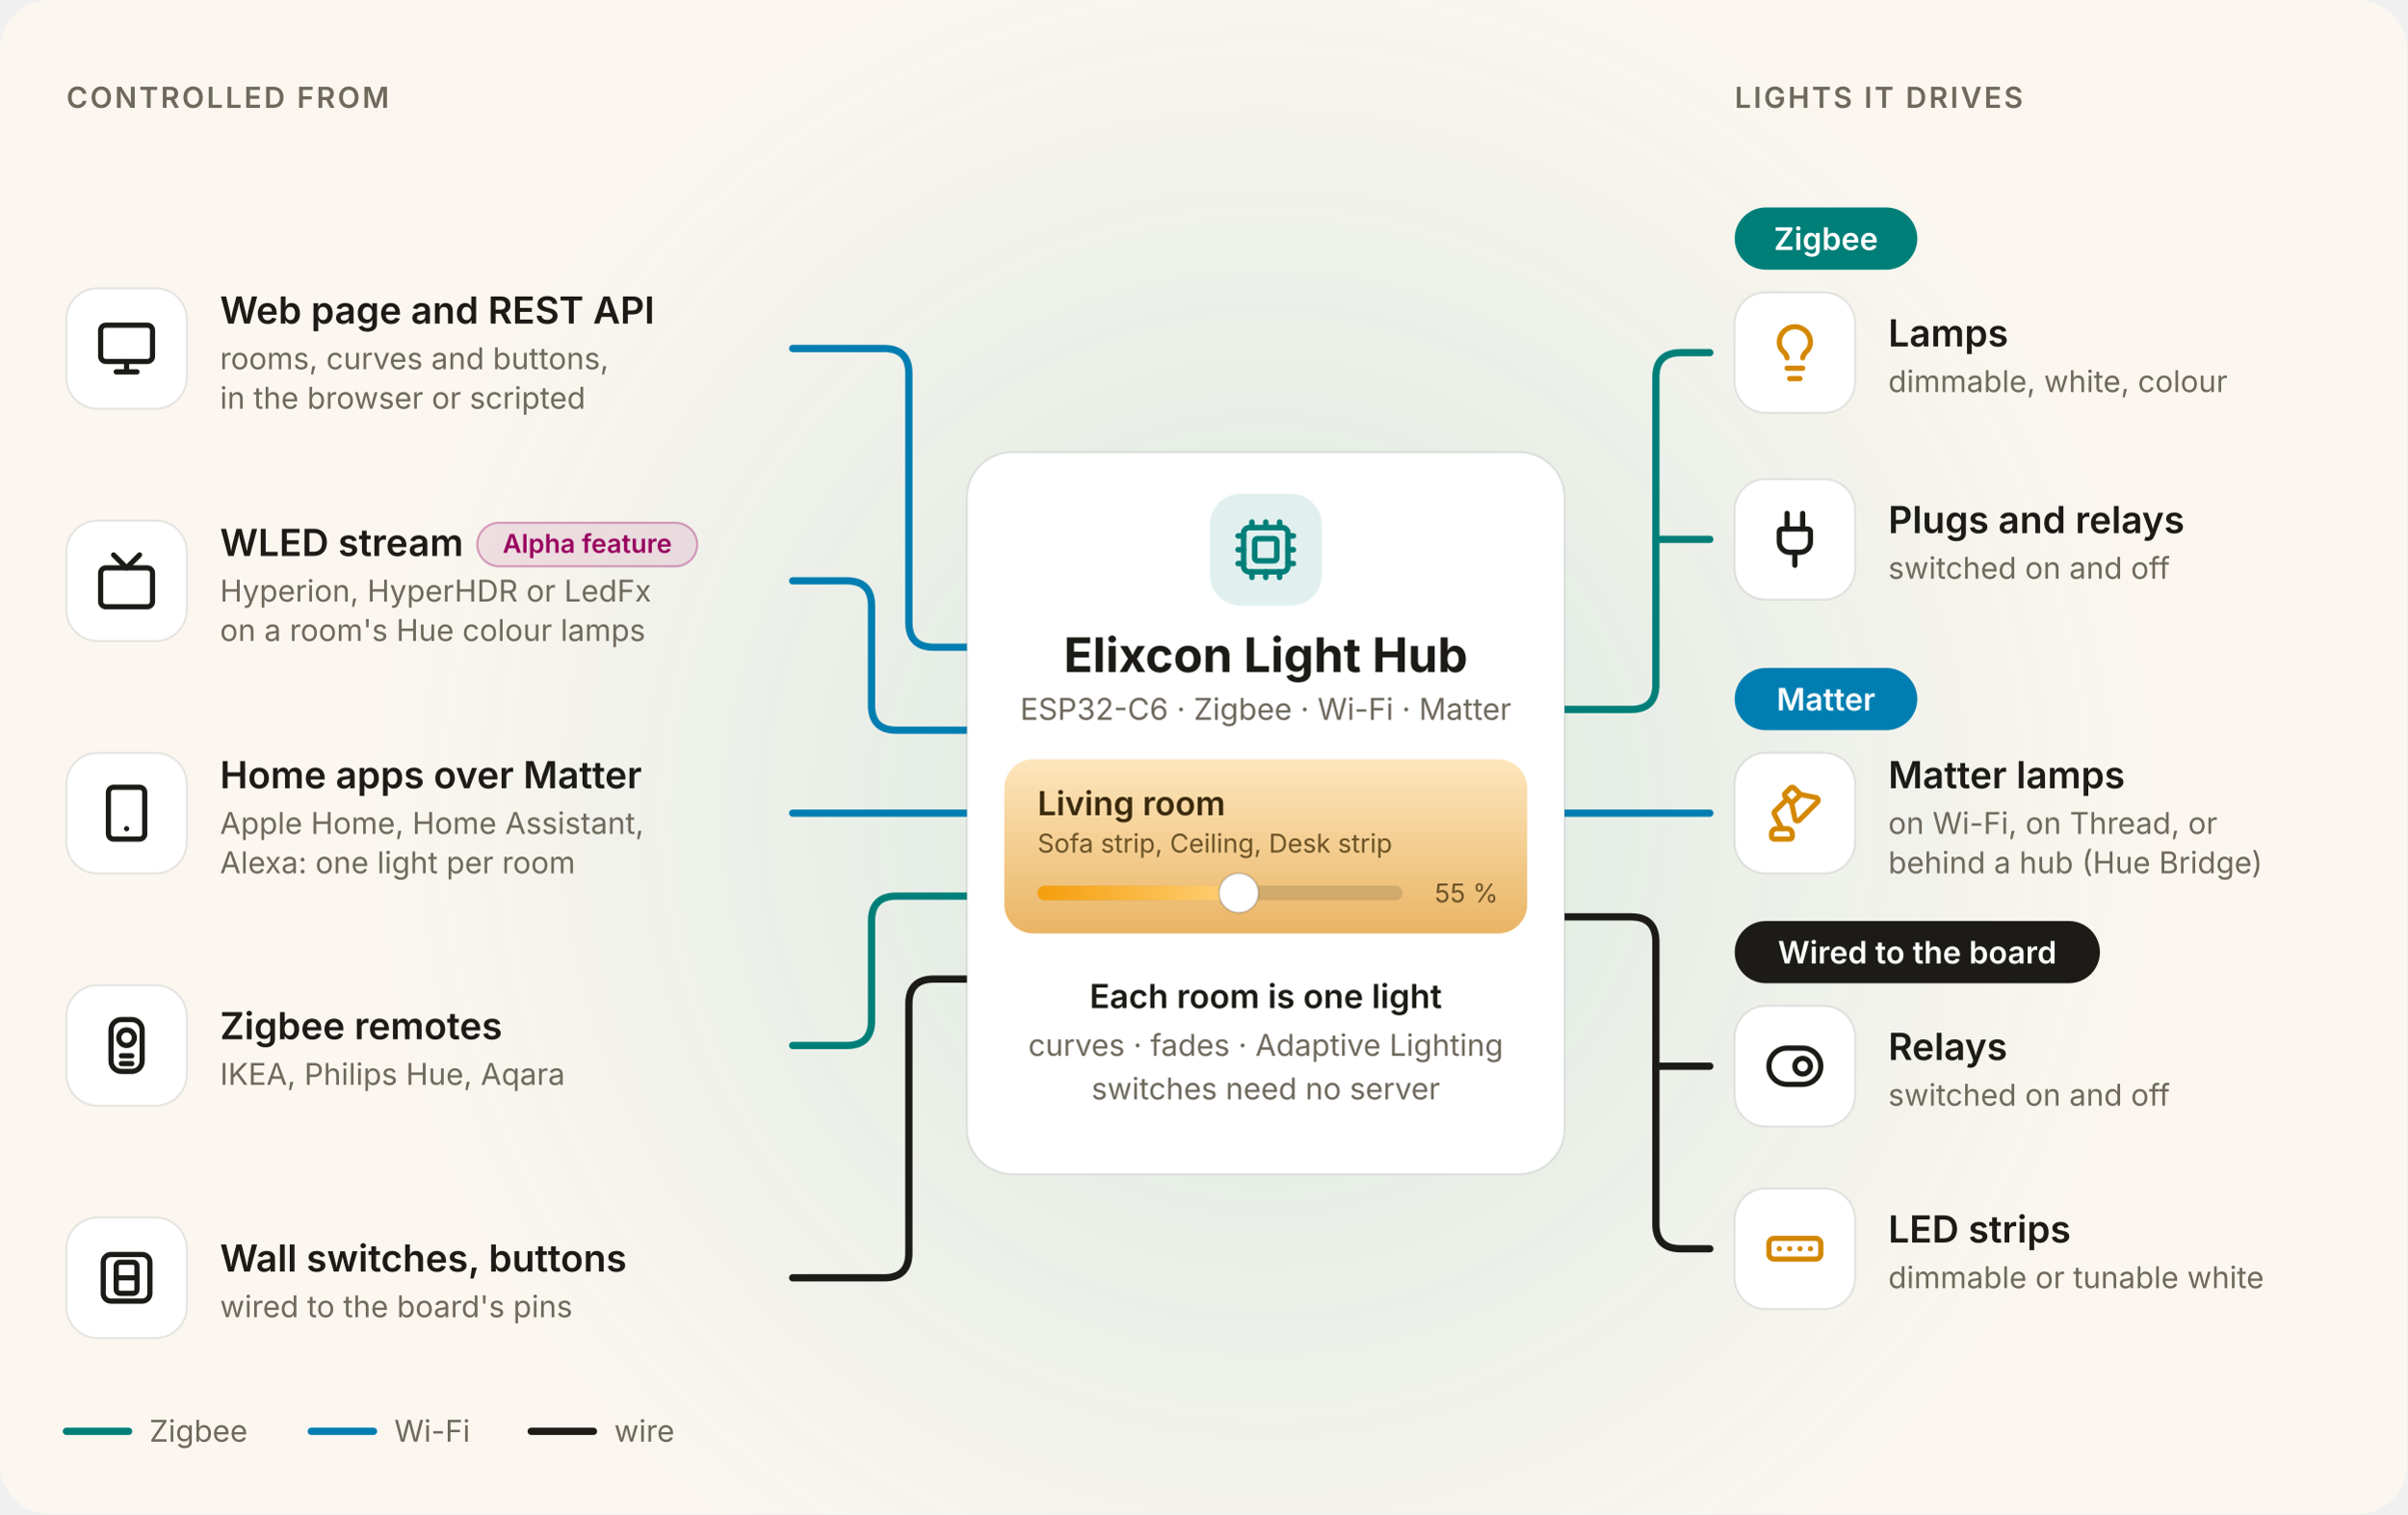
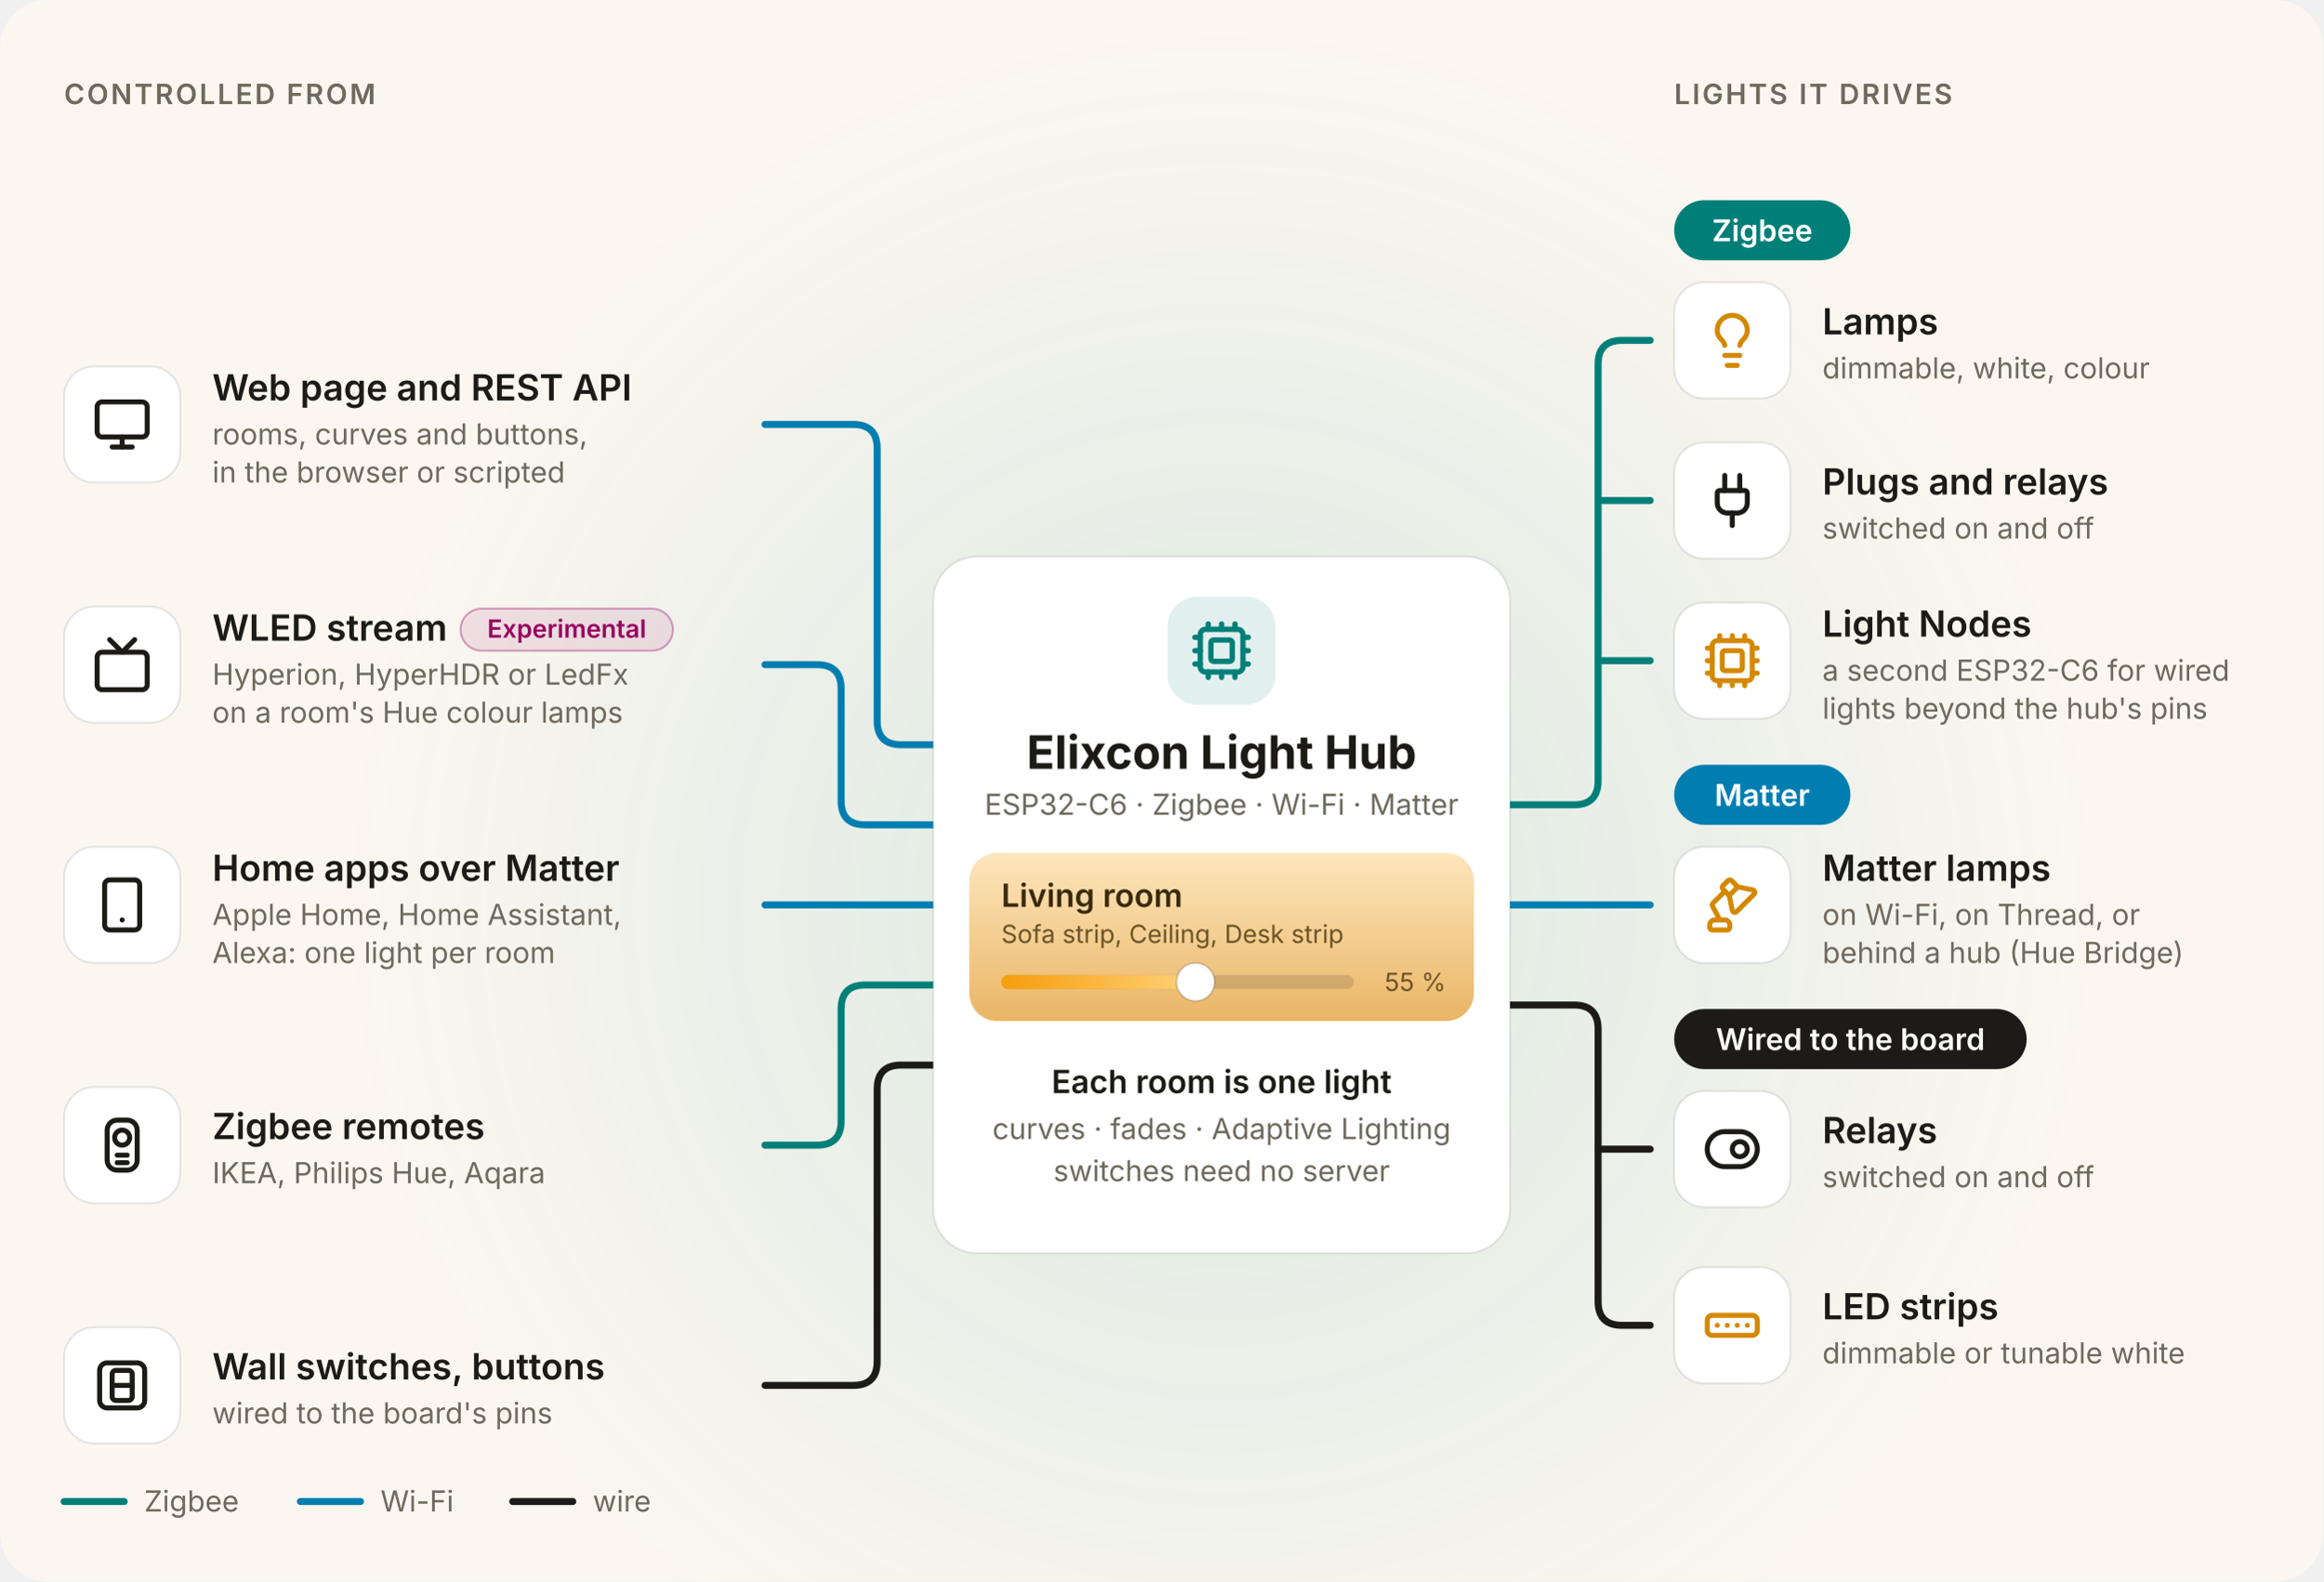
- <svg xmlns="http://www.w3.org/2000/svg" viewBox="0 0 1160 730" width="1160" height="730" role="img" aria-labelledby="t d">
+ <svg xmlns="http://www.w3.org/2000/svg" viewBox="0 0 1160 790" width="1160" height="790" role="img" aria-labelledby="t d">
  <style>
svg { font-family: -apple-system, BlinkMacSystemFont, Inter, "Segoe UI", Roboto, sans-serif; }
.bg { fill: #fbf7f0; }
.glow { stop-color: #007f79; }
.hub, .tile { fill: #ffffff; stroke: rgb(28 27 23 / .10); }
.ic { fill: none; stroke: #1c1b17; stroke-width: 2; stroke-linecap: round; stroke-linejoin: round; }
.ic.lit { stroke: #d48800; }
.ic.hubic { stroke: #007f79; }
.hubtile { fill: rgb(0 127 121 / .12); }
.label { fill: #1c1b17; font-size: 18px; font-weight: 600; }
.sub, .muted { fill: #6e695d; font-size: 14.5px; }
.title { fill: #1c1b17; font-size: 23px; font-weight: 700; }
.cap { fill: #1c1b17; font-size: 16px; font-weight: 600; }
.head { fill: #6e695d; font-size: 14px; font-weight: 600; letter-spacing: .08em; }
.link { fill: none; stroke-width: 3.5; stroke-linecap: round; stroke-linejoin: round; }
.link.zb { stroke: #007f79; } .link.wf { stroke: #007eb1; } .link.wr { stroke: #1c1b17; }
.pill.zb { fill: #007f79; } .pill.wf { fill: #007eb1; } .pill.wr { fill: #1c1b17; }
.pilltext { fill: #ffffff; font-size: 15px; font-weight: 600; }
.room-t { fill: #3a2a0c; font-size: 16px; font-weight: 600; }
.room-s { fill: #6b5226; font-size: 12.5px; }
.track { fill: rgb(28 27 23 / .14); }
.knob { fill: #ffffff; stroke: rgb(28 27 23 / .18); }
.badge { fill: rgb(152 0 95 / .10); stroke: rgb(152 0 95 / .35); }
.badgetext { fill: #98005f; font-size: 12.5px; font-weight: 600; }
@media (prefers-color-scheme: dark) {
  .bg { fill: #111110; }
  .glow { stop-color: #5fbab4; }
  .hub { fill: #1c1b17; stroke: rgb(246 245 242 / .18); }
  .tile { fill: #36332c; stroke: rgb(246 245 242 / .28); }
  .badge { fill: rgb(226 95 161 / .16); stroke: rgb(226 95 161 / .5); }
  .badgetext { fill: #e25fa1; }
  .ic { stroke: #f6f5f2; }
  .ic.lit { stroke: #f5b301; }
  .ic.hubic { stroke: #5fbab4; }
  .hubtile { fill: rgb(95 186 180 / .16); }
  .label, .title, .cap { fill: #f6f5f2; }
  .sub, .muted, .head { fill: #bcc7c6; }
  .link.zb { stroke: #5fbab4; } .link.wf { stroke: #59b1dc; } .link.wr { stroke: #e6e3dc; }
  .pill.zb { fill: #5fbab4; } .pill.wf { fill: #59b1dc; } .pill.wr { fill: #e6e3dc; }
  .pilltext { fill: #111110; }
}
</style>
  <defs>
-     <radialGradient id="g" cx="610.0" cy="392" r="440" gradientUnits="userSpaceOnUse">
+     <radialGradient id="g" cx="610.0" cy="452" r="440" gradientUnits="userSpaceOnUse">
      <stop class="glow" offset="0" stop-opacity=".13" />
      <stop class="glow" offset="1" stop-opacity="0" />
    </radialGradient>
    <linearGradient id="room" x1="0" y1="0" x2="0" y2="1">
      <stop offset="0" stop-color="#fde6bd" />
      <stop offset="1" stop-color="#eab565" />
    </linearGradient>
    <linearGradient id="level" x1="0" y1="0" x2="1" y2="0">
      <stop offset="0" stop-color="#f59e0b" />
      <stop offset="1" stop-color="#ffd27a" />
    </linearGradient>
  </defs>
-   <rect class="bg" width="1160" height="730" rx="24" />
-   <rect fill="url(#g)" width="1160" height="730" rx="24" />
+   <rect class="bg" width="1160" height="790" rx="24" />
+   <rect fill="url(#g)" width="1160" height="790" rx="24" />
  <text class="head" x="32" y="52">CONTROLLED FROM</text>
  <text class="head" x="836" y="52">LIGHTS IT DRIVES</text>
-   <path class="link wf" d="M382 168H426Q438 168 438 180V300Q438 312 450 312H466" />
-   <path class="link wf" d="M382 280H408Q420 280 420 292V340Q420 352 432 352H466" />
-   <path class="link wf" d="M382 392H466" />
-   <path class="link zb" d="M382 504H408Q420 504 420 492V444Q420 432 432 432H466" />
-   <path class="link wr" d="M382 616H426Q438 616 438 604V484Q438 472 450 472H466" />
-   <path class="link zb" d="M754 342H786Q798 342 798 330V182Q798 170 810 170H824" />
-   <path class="link zb" d="M798 260H824" />
-   <path class="link wf" d="M754 392H824" />
-   <path class="link wr" d="M754 442H786Q798 442 798 454V590Q798 602 810 602H824" />
-   <path class="link wr" d="M798 514H824" />
-   <rect class="tile" x="32" y="139.0" width="58" height="58" rx="15" />
-   <g class="ic" transform="translate(46.0 153) scale(1.25)">
+   <path class="link wf" d="M382 212H426Q438 212 438 224V360Q438 372 450 372H466" />
+   <path class="link wf" d="M382 332H408Q420 332 420 344V400Q420 412 432 412H466" />
+   <path class="link wf" d="M382 452H466" />
+   <path class="link zb" d="M382 572H408Q420 572 420 560V504Q420 492 432 492H466" />
+   <path class="link wr" d="M382 692H426Q438 692 438 680V544Q438 532 450 532H466" />
+   <path class="link zb" d="M754 402H786Q798 402 798 390V182Q798 170 810 170H824" />
+   <path class="link zb" d="M798 250H824" />
+   <path class="link zb" d="M798 330H824" />
+   <path class="link wf" d="M754 452H824" />
+   <path class="link wr" d="M754 502H786Q798 502 798 514V650Q798 662 810 662H824" />
+   <path class="link wr" d="M798 574H824" />
+   <rect class="tile" x="32" y="183.0" width="58" height="58" rx="15" />
+   <g class="ic" transform="translate(46.0 197) scale(1.25)">
    <rect width="20" height="14" x="2" y="3" rx="2" />
    <line x1="8" x2="16" y1="21" y2="21" />
    <line x1="12" x2="12" y1="17" y2="21" />
  </g>
-   <text class="label" x="106" y="156">Web page and REST API</text>
-   <text class="sub" x="106" y="178">rooms, curves and buttons,</text>
-   <text class="sub" x="106" y="197">in the browser or scripted</text>
-   <rect class="tile" x="32" y="251.0" width="58" height="58" rx="15" />
-   <g class="ic" transform="translate(46.0 265) scale(1.25)">
+   <text class="label" x="106" y="200">Web page and REST API</text>
+   <text class="sub" x="106" y="222">rooms, curves and buttons,</text>
+   <text class="sub" x="106" y="241">in the browser or scripted</text>
+   <rect class="tile" x="32" y="303.0" width="58" height="58" rx="15" />
+   <g class="ic" transform="translate(46.0 317) scale(1.25)">
    <path d="m17 2-5 5-5-5" />
    <rect width="20" height="15" x="2" y="7" rx="2" />
  </g>
-   <text class="label" x="106" y="268">WLED stream</text>
-   <rect class="badge" x="230" y="252" width="106" height="21" rx="10.5" />
-   <text class="badgetext" x="283.0" y="266.5" text-anchor="middle">Alpha feature</text>
-   <text class="sub" x="106" y="290">Hyperion, HyperHDR or LedFx</text>
-   <text class="sub" x="106" y="309">on a room's Hue colour lamps</text>
-   <rect class="tile" x="32" y="363.0" width="58" height="58" rx="15" />
-   <g class="ic" transform="translate(46.0 377) scale(1.25)">
+   <text class="label" x="106" y="320">WLED stream</text>
+   <rect class="badge" x="230" y="304" width="106" height="21" rx="10.5" />
+   <text class="badgetext" x="283.0" y="318.5" text-anchor="middle">Experimental</text>
+   <text class="sub" x="106" y="342">Hyperion, HyperHDR or LedFx</text>
+   <text class="sub" x="106" y="361">on a room's Hue colour lamps</text>
+   <rect class="tile" x="32" y="423.0" width="58" height="58" rx="15" />
+   <g class="ic" transform="translate(46.0 437) scale(1.25)">
    <rect width="14" height="20" x="5" y="2" rx="2" ry="2" />
    <path d="M12 18h.01" />
  </g>
-   <text class="label" x="106" y="380">Home apps over Matter</text>
-   <text class="sub" x="106" y="402">Apple Home, Home Assistant,</text>
-   <text class="sub" x="106" y="421">Alexa: one light per room</text>
-   <rect class="tile" x="32" y="475.0" width="58" height="58" rx="15" />
-   <g class="ic" transform="translate(46.0 489) scale(1.25)">
+   <text class="label" x="106" y="440">Home apps over Matter</text>
+   <text class="sub" x="106" y="462">Apple Home, Home Assistant,</text>
+   <text class="sub" x="106" y="481">Alexa: one light per room</text>
+   <rect class="tile" x="32" y="543.0" width="58" height="58" rx="15" />
+   <g class="ic" transform="translate(46.0 557) scale(1.25)">
    <rect x="6" y="2" width="12" height="20" rx="4" />
    <circle cx="12" cy="9" r="3" />
    <path d="M10 16h4" />
    <path d="M10 19h4" />
  </g>
-   <text class="label" x="106" y="501">Zigbee remotes</text>
-   <text class="sub" x="106" y="523">IKEA, Philips Hue, Aqara</text>
-   <rect class="tile" x="32" y="587.0" width="58" height="58" rx="15" />
-   <g class="ic" transform="translate(46.0 601) scale(1.25)">
+   <text class="label" x="106" y="569">Zigbee remotes</text>
+   <text class="sub" x="106" y="591">IKEA, Philips Hue, Aqara</text>
+   <rect class="tile" x="32" y="663.0" width="58" height="58" rx="15" />
+   <g class="ic" transform="translate(46.0 677) scale(1.25)">
    <rect x="3" y="3" width="18" height="18" rx="3" />
    <rect x="8" y="6" width="8" height="12" rx="1.5" />
    <path d="M8 12h8" />
  </g>
-   <text class="label" x="106" y="613">Wall switches, buttons</text>
-   <text class="sub" x="106" y="635">wired to the board's pins</text>
-   <rect class="hub" x="466" y="218" width="288" height="348" rx="22" />
-   <rect class="hubtile" x="583.0" y="238" width="54" height="54" rx="15" />
-   <g class="ic hubic" transform="translate(594.0 249) scale(1.3333)">
+   <text class="label" x="106" y="689">Wall switches, buttons</text>
+   <text class="sub" x="106" y="711">wired to the board's pins</text>
+   <rect class="hub" x="466" y="278" width="288" height="348" rx="22" />
+   <rect class="hubtile" x="583.0" y="298" width="54" height="54" rx="15" />
+   <g class="ic hubic" transform="translate(594.0 309) scale(1.3333)">
    <path d="M12 20v2" />
    <path d="M12 2v2" />
    <path d="M17 20v2" />
    <path d="M17 2v2" />
    <path d="M2 12h2" />
    <path d="M2 17h2" />
    <path d="M2 7h2" />
    <path d="M20 12h2" />
    <path d="M20 17h2" />
    <path d="M20 7h2" />
    <path d="M7 20v2" />
    <path d="M7 2v2" />
    <rect x="4" y="4" width="16" height="16" rx="2" />
    <rect x="8" y="8" width="8" height="8" rx="1" />
  </g>
-   <text class="title" x="610.0" y="324" text-anchor="middle">Elixcon Light Hub</text>
-   <text class="muted" x="610.0" y="347" text-anchor="middle">ESP32-C6 · Zigbee · Wi-Fi · Matter</text>
-   <rect x="484" y="366" width="252" height="84" rx="14" fill="url(#room)" />
-   <text class="room-t" x="500" y="393">Living room</text>
-   <text class="room-s" x="500" y="411">Sofa strip, Ceiling, Desk strip</text>
-   <rect class="track" x="500" y="427" width="176" height="7" rx="3.5" />
-   <rect x="500" y="427" width="97" height="7" rx="3.5" fill="url(#level)" />
-   <circle class="knob" cx="597" cy="430.5" r="9.5" />
-   <text class="room-s" x="722" y="435" text-anchor="end">55 %</text>
-   <text class="cap" x="610.0" y="486" text-anchor="middle">Each room is one light</text>
-   <text class="muted" x="610.0" y="509" text-anchor="middle">curves · fades · Adaptive Lighting</text>
-   <text class="muted" x="610.0" y="530" text-anchor="middle">switches need no server</text>
+   <text class="title" x="610.0" y="384" text-anchor="middle">Elixcon Light Hub</text>
+   <text class="muted" x="610.0" y="407" text-anchor="middle">ESP32-C6 · Zigbee · Wi-Fi · Matter</text>
+   <rect x="484" y="426" width="252" height="84" rx="14" fill="url(#room)" />
+   <text class="room-t" x="500" y="453">Living room</text>
+   <text class="room-s" x="500" y="471">Sofa strip, Ceiling, Desk strip</text>
+   <rect class="track" x="500" y="487" width="176" height="7" rx="3.5" />
+   <rect x="500" y="487" width="97" height="7" rx="3.5" fill="url(#level)" />
+   <circle class="knob" cx="597" cy="490.5" r="9.5" />
+   <text class="room-s" x="722" y="495" text-anchor="end">55 %</text>
+   <text class="cap" x="610.0" y="546" text-anchor="middle">Each room is one light</text>
+   <text class="muted" x="610.0" y="569" text-anchor="middle">curves · fades · Adaptive Lighting</text>
+   <text class="muted" x="610.0" y="590" text-anchor="middle">switches need no server</text>
  <rect class="pill zb" x="836" y="100" width="88" height="30" rx="15" />
  <text class="pilltext" x="880.0" y="120.5" text-anchor="middle">Zigbee</text>
  <rect class="tile" x="836" y="141.0" width="58" height="58" rx="15" />
  <g class="ic lit" transform="translate(850.0 155) scale(1.25)">
    <path d="M15 14c.2-1 .7-1.7 1.5-2.5 1-.9 1.5-2.2 1.5-3.5A6 6 0 0 0 6 8c0 1 .2 2.2 1.5 3.5.7.7 1.3 1.5 1.5 2.5" />
    <path d="M9 18h6" />
    <path d="M10 22h4" />
  </g>
  <text class="label" x="910" y="167">Lamps</text>
  <text class="sub" x="910" y="189">dimmable, white, colour</text>
-   <rect class="tile" x="836" y="231.0" width="58" height="58" rx="15" />
-   <g class="ic" transform="translate(850.0 245) scale(1.25)">
+   <rect class="tile" x="836" y="221.0" width="58" height="58" rx="15" />
+   <g class="ic" transform="translate(850.0 235) scale(1.25)">
    <path d="M12 22v-5" />
    <path d="M15 8V2" />
    <path d="M17 8a1 1 0 0 1 1 1v4a4 4 0 0 1-4 4h-4a4 4 0 0 1-4-4V9a1 1 0 0 1 1-1z" />
    <path d="M9 8V2" />
  </g>
-   <text class="label" x="910" y="257">Plugs and relays</text>
-   <text class="sub" x="910" y="279">switched on and off</text>
-   <rect class="pill wf" x="836" y="322" width="88" height="30" rx="15" />
-   <text class="pilltext" x="880.0" y="342.5" text-anchor="middle">Matter</text>
-   <rect class="tile" x="836" y="363.0" width="58" height="58" rx="15" />
-   <g class="ic lit" transform="translate(850.0 377) scale(1.25)">
+   <text class="label" x="910" y="247">Plugs and relays</text>
+   <text class="sub" x="910" y="269">switched on and off</text>
+   <rect class="tile" x="836" y="301.0" width="58" height="58" rx="15" />
+   <g class="ic lit" transform="translate(850.0 315) scale(1.25)">
+     <path d="M12 20v2" />
+     <path d="M12 2v2" />
+     <path d="M17 20v2" />
+     <path d="M17 2v2" />
+     <path d="M2 12h2" />
+     <path d="M2 17h2" />
+     <path d="M2 7h2" />
+     <path d="M20 12h2" />
+     <path d="M20 17h2" />
+     <path d="M20 7h2" />
+     <path d="M7 20v2" />
+     <path d="M7 2v2" />
+     <rect x="4" y="4" width="16" height="16" rx="2" />
+     <rect x="8" y="8" width="8" height="8" rx="1" />
+   </g>
+   <text class="label" x="910" y="318">Light Nodes</text>
+   <text class="sub" x="910" y="340">a second ESP32-C6 for wired</text>
+   <text class="sub" x="910" y="359">lights beyond the hub's pins</text>
+   <rect class="pill wf" x="836" y="382" width="88" height="30" rx="15" />
+   <text class="pilltext" x="880.0" y="402.5" text-anchor="middle">Matter</text>
+   <rect class="tile" x="836" y="423.0" width="58" height="58" rx="15" />
+   <g class="ic lit" transform="translate(850.0 437) scale(1.25)">
    <path d="M10.293 2.293a1 1 0 0 1 1.414 0l2.5 2.5 5.994 1.227a1 1 0 0 1 .506 1.687l-7 7a1 1 0 0 1-1.687-.506l-1.227-5.994-2.5-2.5a1 1 0 0 1 0-1.414z" />
    <path d="m14.207 4.793-3.414 3.414" />
    <path d="M3 20a2 2 0 0 1 2-2h4a2 2 0 0 1 2 2v1a1 1 0 0 1-1 1H4a1 1 0 0 1-1-1z" />
    <path d="m9.086 6.5-4.793 4.793a1 1 0 0 0-.18 1.17L7 18" />
  </g>
-   <text class="label" x="910" y="380">Matter lamps</text>
-   <text class="sub" x="910" y="402">on Wi-Fi, on Thread, or</text>
-   <text class="sub" x="910" y="421">behind a hub (Hue Bridge)</text>
-   <rect class="pill wr" x="836" y="444" width="176" height="30" rx="15" />
-   <text class="pilltext" x="924.0" y="464.5" text-anchor="middle">Wired to the board</text>
-   <rect class="tile" x="836" y="485.0" width="58" height="58" rx="15" />
-   <g class="ic" transform="translate(850.0 499) scale(1.25)">
+   <text class="label" x="910" y="440">Matter lamps</text>
+   <text class="sub" x="910" y="462">on Wi-Fi, on Thread, or</text>
+   <text class="sub" x="910" y="481">behind a hub (Hue Bridge)</text>
+   <rect class="pill wr" x="836" y="504" width="176" height="30" rx="15" />
+   <text class="pilltext" x="924.0" y="524.5" text-anchor="middle">Wired to the board</text>
+   <rect class="tile" x="836" y="545.0" width="58" height="58" rx="15" />
+   <g class="ic" transform="translate(850.0 559) scale(1.25)">
    <circle cx="15" cy="12" r="3" />
    <rect width="20" height="14" x="2" y="5" rx="7" />
  </g>
-   <text class="label" x="910" y="511">Relays</text>
-   <text class="sub" x="910" y="533">switched on and off</text>
-   <rect class="tile" x="836" y="573.0" width="58" height="58" rx="15" />
-   <g class="ic lit" transform="translate(850.0 587) scale(1.25)">
+   <text class="label" x="910" y="571">Relays</text>
+   <text class="sub" x="910" y="593">switched on and off</text>
+   <rect class="tile" x="836" y="633.0" width="58" height="58" rx="15" />
+   <g class="ic lit" transform="translate(850.0 647) scale(1.25)">
    <rect x="2" y="8" width="20" height="8" rx="2" />
    <path d="M6 12h.01" />
    <path d="M10 12h.01" />
    <path d="M14 12h.01" />
    <path d="M18 12h.01" />
  </g>
-   <text class="label" x="910" y="599">LED strips</text>
-   <text class="sub" x="910" y="621">dimmable or tunable white</text>
-   <path class="link zb" d="M32 690h30" />
-   <text class="muted" x="72" y="695">Zigbee</text>
-   <path class="link wf" d="M150 690h30" />
-   <text class="muted" x="190" y="695">Wi-Fi</text>
-   <path class="link wr" d="M256 690h30" />
-   <text class="muted" x="296" y="695">wire</text>
+   <text class="label" x="910" y="659">LED strips</text>
+   <text class="sub" x="910" y="681">dimmable or tunable white</text>
+   <path class="link zb" d="M32 750h30" />
+   <text class="muted" x="72" y="755">Zigbee</text>
+   <path class="link wf" d="M150 750h30" />
+   <text class="muted" x="190" y="755">Wi-Fi</text>
+   <path class="link wr" d="M256 750h30" />
+   <text class="muted" x="296" y="755">wire</text>
</svg>
